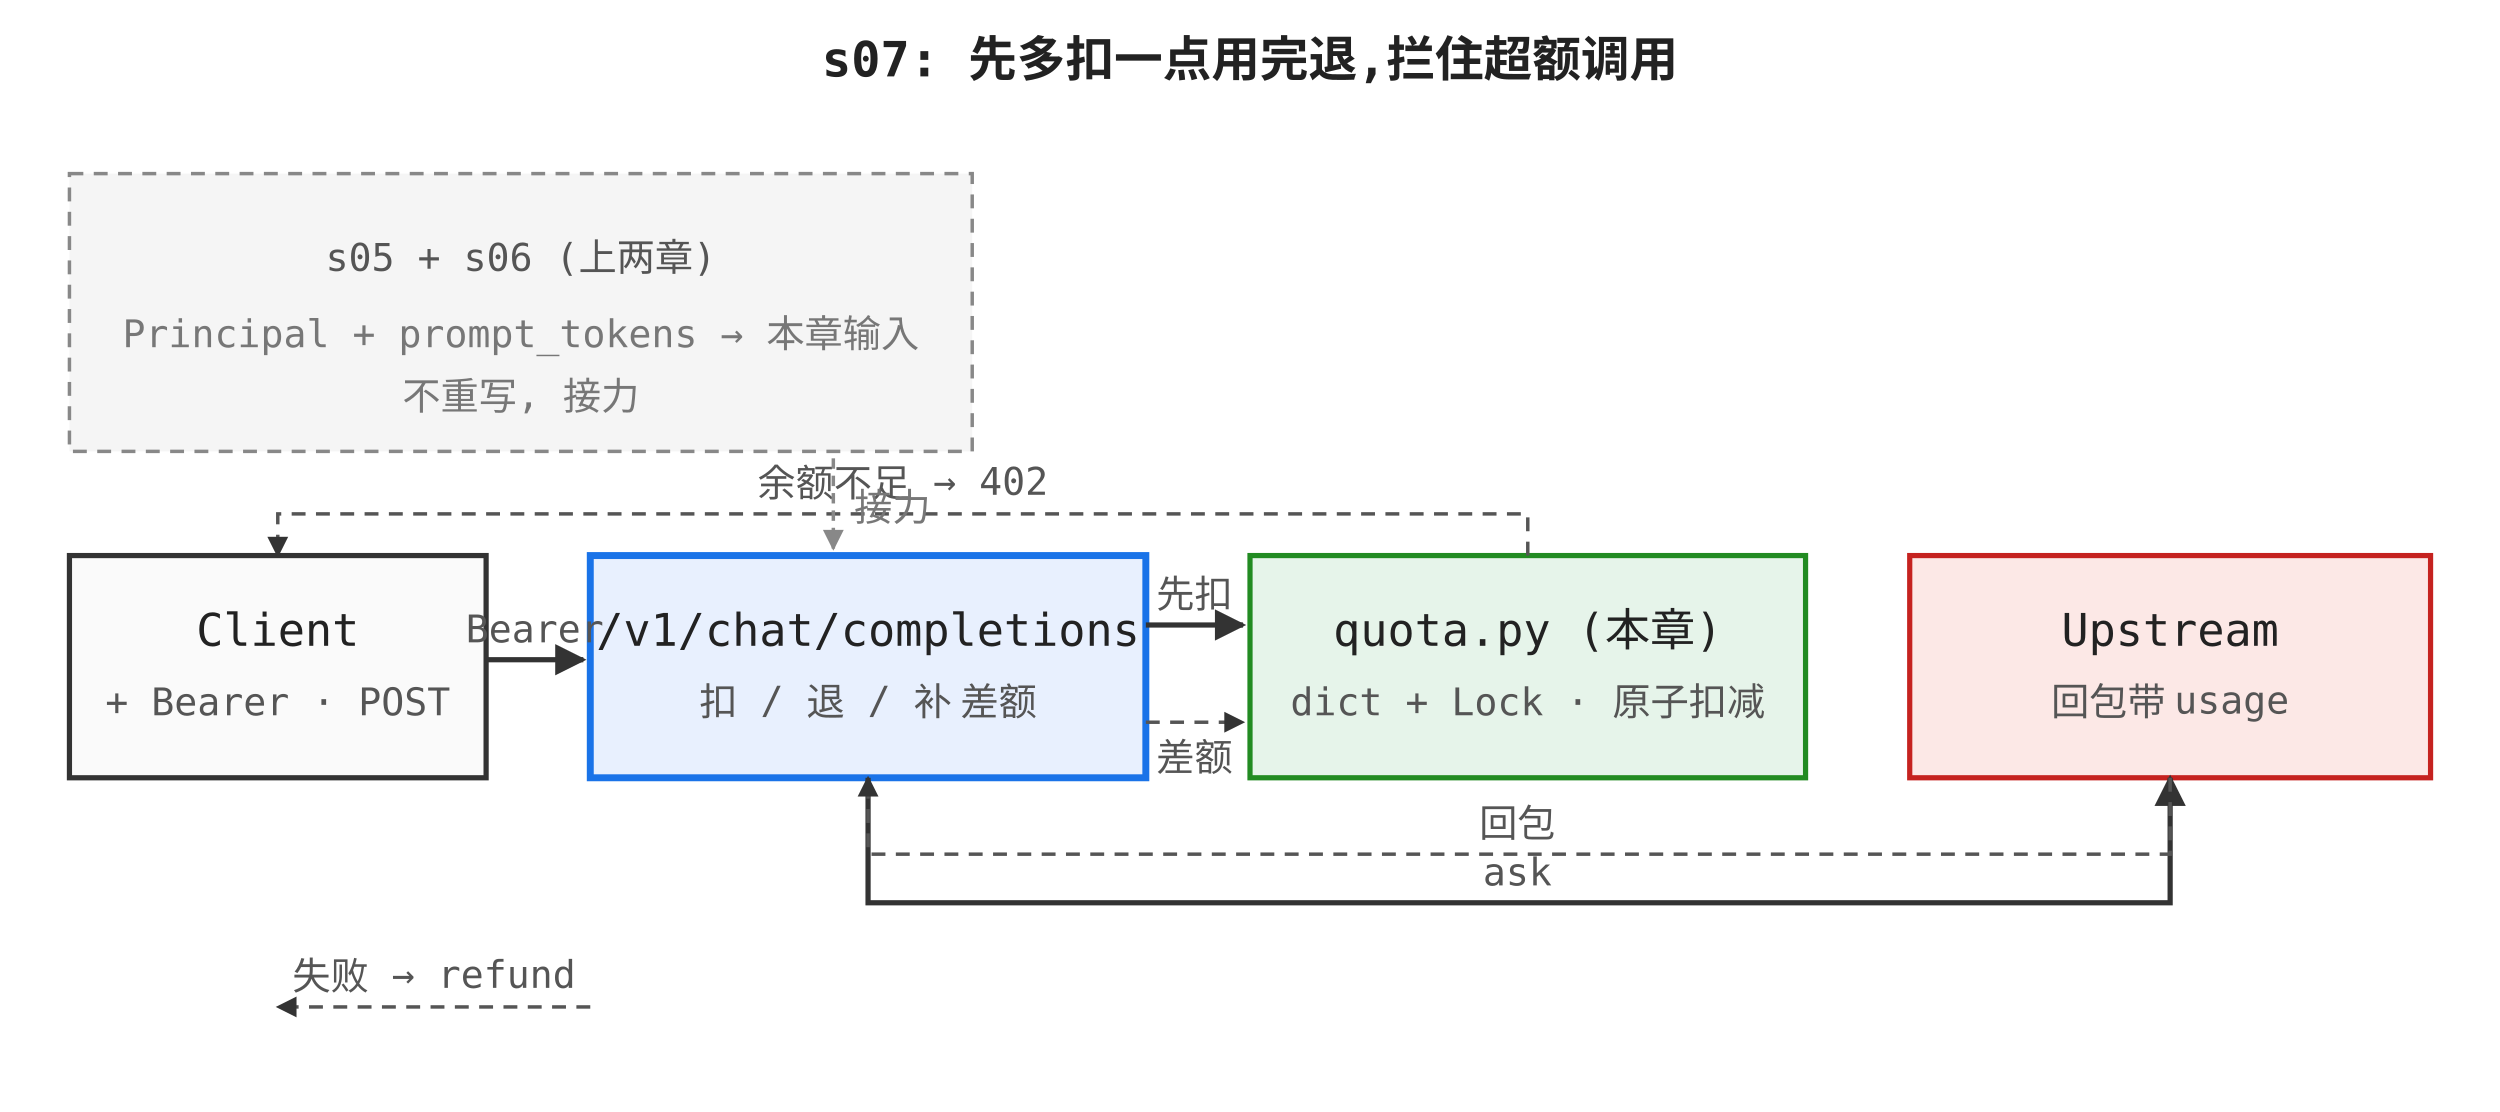
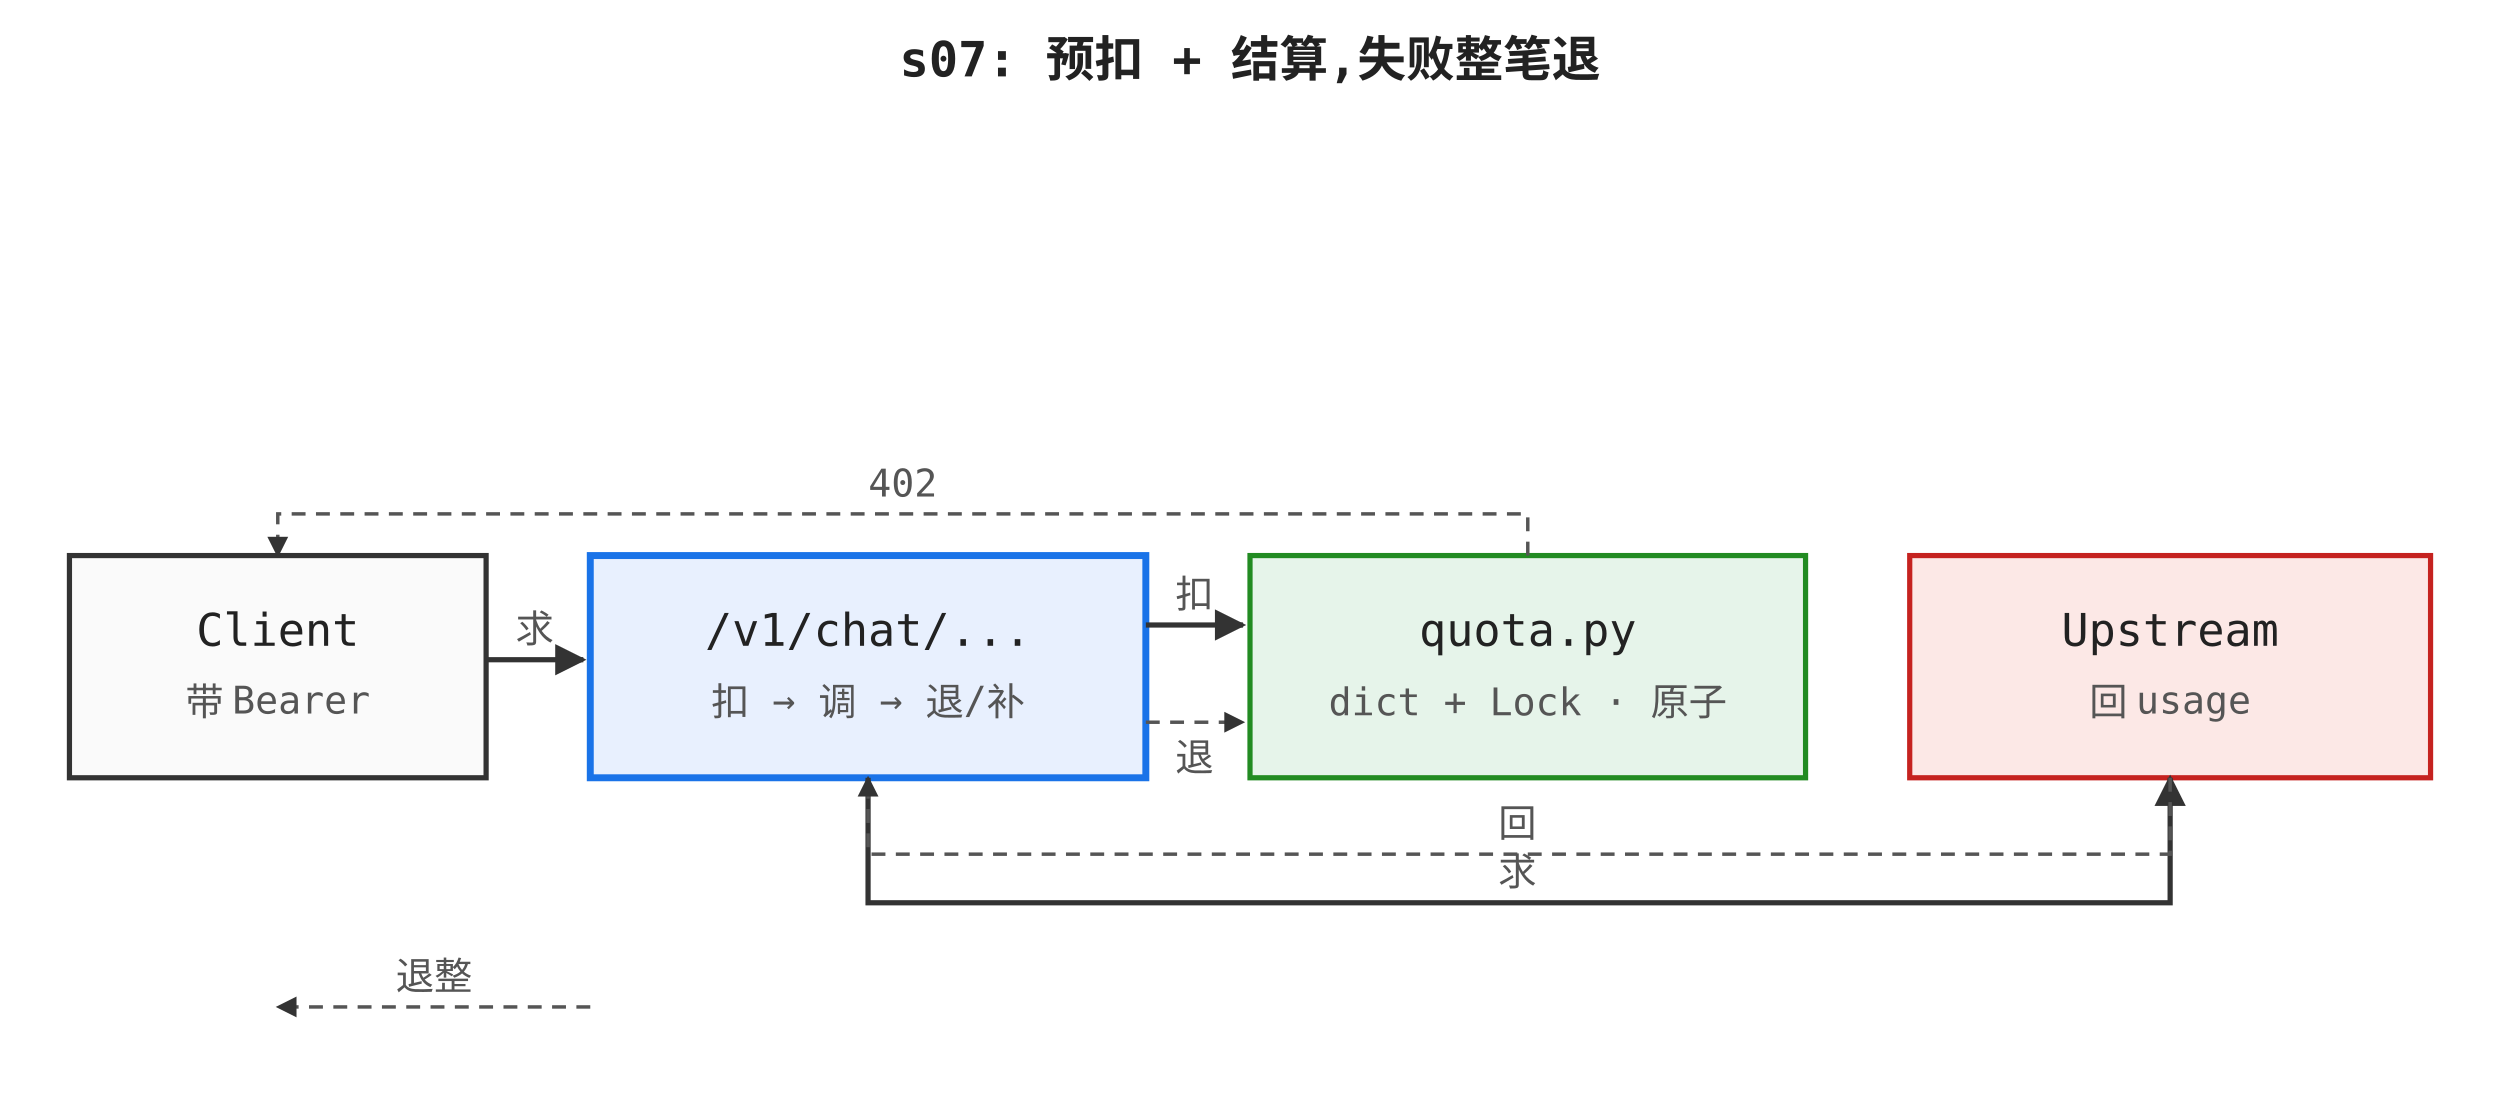
<svg xmlns="http://www.w3.org/2000/svg" viewBox="0 0 720 320" font-family="monospace">
  <style>
    .client     { fill: #fafafa; stroke: #333;    stroke-width: 1.5; }
    .gateway    { fill: #e8f0fe; stroke: #1a73e8; stroke-width: 2;   }
-     .middleware { fill: #fff5d6; stroke: #b58900; stroke-width: 1.5; }
    .storage    { fill: #e6f4ea; stroke: #228b22; stroke-width: 1.5; }
    .upstream   { fill: #fce8e6; stroke: #c5221f; stroke-width: 1.5; }
-     .reference  { fill: #f5f5f5; stroke: #888;    stroke-width: 1; stroke-dasharray: 4 3; }
    .title      { font-size: 14px; font-weight: bold; fill: #222; }
    .label      { font-size: 13px; fill: #222; }
    .small      { font-size: 11px; fill: #555; }
-     .refsmall   { font-size: 11px; fill: #777; }
    .arrow      { stroke: #333; stroke-width: 1.5; fill: none; marker-end: url(#arrow); }
    .arrowR     { stroke: #555; stroke-width: 1;   fill: none; marker-end: url(#arrow); stroke-dasharray: 4 3; }
-     .arrowRef   { stroke: #888; stroke-width: 1;   fill: none; marker-end: url(#arrowRef); stroke-dasharray: 3 2; }
  </style>
  <defs>
    <marker id="arrow" viewBox="0 0 10 10" refX="9" refY="5" markerWidth="6" markerHeight="6" orient="auto">
      <path d="M0,0 L10,5 L0,10 z" fill="#333" />
    </marker>
-     <marker id="arrowRef" viewBox="0 0 10 10" refX="9" refY="5" markerWidth="6" markerHeight="6" orient="auto">
-       <path d="M0,0 L10,5 L0,10 z" fill="#888" />
-     </marker>
  </defs>
-   <text x="360" y="22" text-anchor="middle" class="title">s07: 先多扣一点用完退,拦住超额调用</text>
-   <rect class="reference" x="20" y="50" width="260" height="80" />
-   <text x="150" y="78" text-anchor="middle" class="small" fill="#555">s05 + s06 (上两章)</text>
-   <text x="150" y="100" text-anchor="middle" class="refsmall">Principal + prompt_tokens → 本章输入</text>
-   <text x="150" y="118" text-anchor="middle" class="refsmall">不重写, 接力</text>
+   <text x="360" y="22" text-anchor="middle" class="title">s07: 预扣 + 结算,失败整笔退</text>
  <rect class="client" x="20" y="160" width="120" height="64" />
  <text x="80" y="186" text-anchor="middle" class="label">Client</text>
-   <text x="80" y="206" text-anchor="middle" class="small">+ Bearer · POST</text>
+   <text x="80" y="206" text-anchor="middle" class="small">带 Bearer</text>
  <rect class="gateway" x="170" y="160" width="160" height="64" />
-   <text x="250" y="186" text-anchor="middle" class="label">/v1/chat/completions</text>
-   <text x="250" y="206" text-anchor="middle" class="small">扣 / 退 / 补 差额</text>
+   <text x="250" y="186" text-anchor="middle" class="label">/v1/chat/...</text>
+   <text x="250" y="206" text-anchor="middle" class="small">扣 → 调 → 退/补</text>
  <rect class="storage" x="360" y="160" width="160" height="64" />
-   <text x="440" y="186" text-anchor="middle" class="label">quota.py (本章)</text>
-   <text x="440" y="206" text-anchor="middle" class="small">dict + Lock · 原子扣减</text>
+   <text x="440" y="186" text-anchor="middle" class="label">quota.py</text>
+   <text x="440" y="206" text-anchor="middle" class="small">dict + Lock · 原子</text>
  <rect class="upstream" x="550" y="160" width="150" height="64" />
  <text x="625" y="186" text-anchor="middle" class="label">Upstream</text>
-   <text x="625" y="206" text-anchor="middle" class="small">回包带 usage</text>
+   <text x="625" y="206" text-anchor="middle" class="small">回 usage</text>
  <polyline class="arrowR" points="440,160 440,148 80,148 80,160" stroke="#c5221f" />
-   <text x="260" y="143" text-anchor="middle" class="small" fill="#c5221f">余额不足 → 402</text>
+   <text x="260" y="143" text-anchor="middle" class="small" fill="#c5221f">402</text>
  <line class="arrow" x1="140" y1="190" x2="168" y2="190" />
-   <text x="154" y="185" text-anchor="middle" class="small">Bearer</text>
+   <text x="154" y="185" text-anchor="middle" class="small">求</text>
  <line class="arrow" x1="330" y1="180" x2="358" y2="180" />
-   <text x="344" y="175" text-anchor="middle" class="small">先扣</text>
+   <text x="344" y="175" text-anchor="middle" class="small">扣</text>
  <polyline class="arrow" points="250,224 250,260 625,260 625,224" />
-   <text x="437" y="255" text-anchor="middle" class="small">ask</text>
+   <text x="437" y="255" text-anchor="middle" class="small">求</text>
  <polyline class="arrowR" points="625,224 625,246 250,246 250,224" />
-   <text x="437" y="241" text-anchor="middle" class="small">回包</text>
+   <text x="437" y="241" text-anchor="middle" class="small">回</text>
  <line class="arrowR" x1="330" y1="208" x2="358" y2="208" stroke="#228b22" />
-   <text x="344" y="222" text-anchor="middle" class="small" fill="#228b22">差额</text>
+   <text x="344" y="222" text-anchor="middle" class="small" fill="#228b22">退</text>
  <line class="arrowR" x1="170" y1="290" x2="80" y2="290" stroke="#c5221f" />
-   <text x="125" y="285" text-anchor="middle" class="small" fill="#c5221f">失败 → refund</text>
-   <line class="arrowRef" x1="240" y1="132" x2="240" y2="158" />
-   <text x="246" y="150" text-anchor="start" class="refsmall">接力</text>
+   <text x="125" y="285" text-anchor="middle" class="small" fill="#c5221f">退整</text>
</svg>
